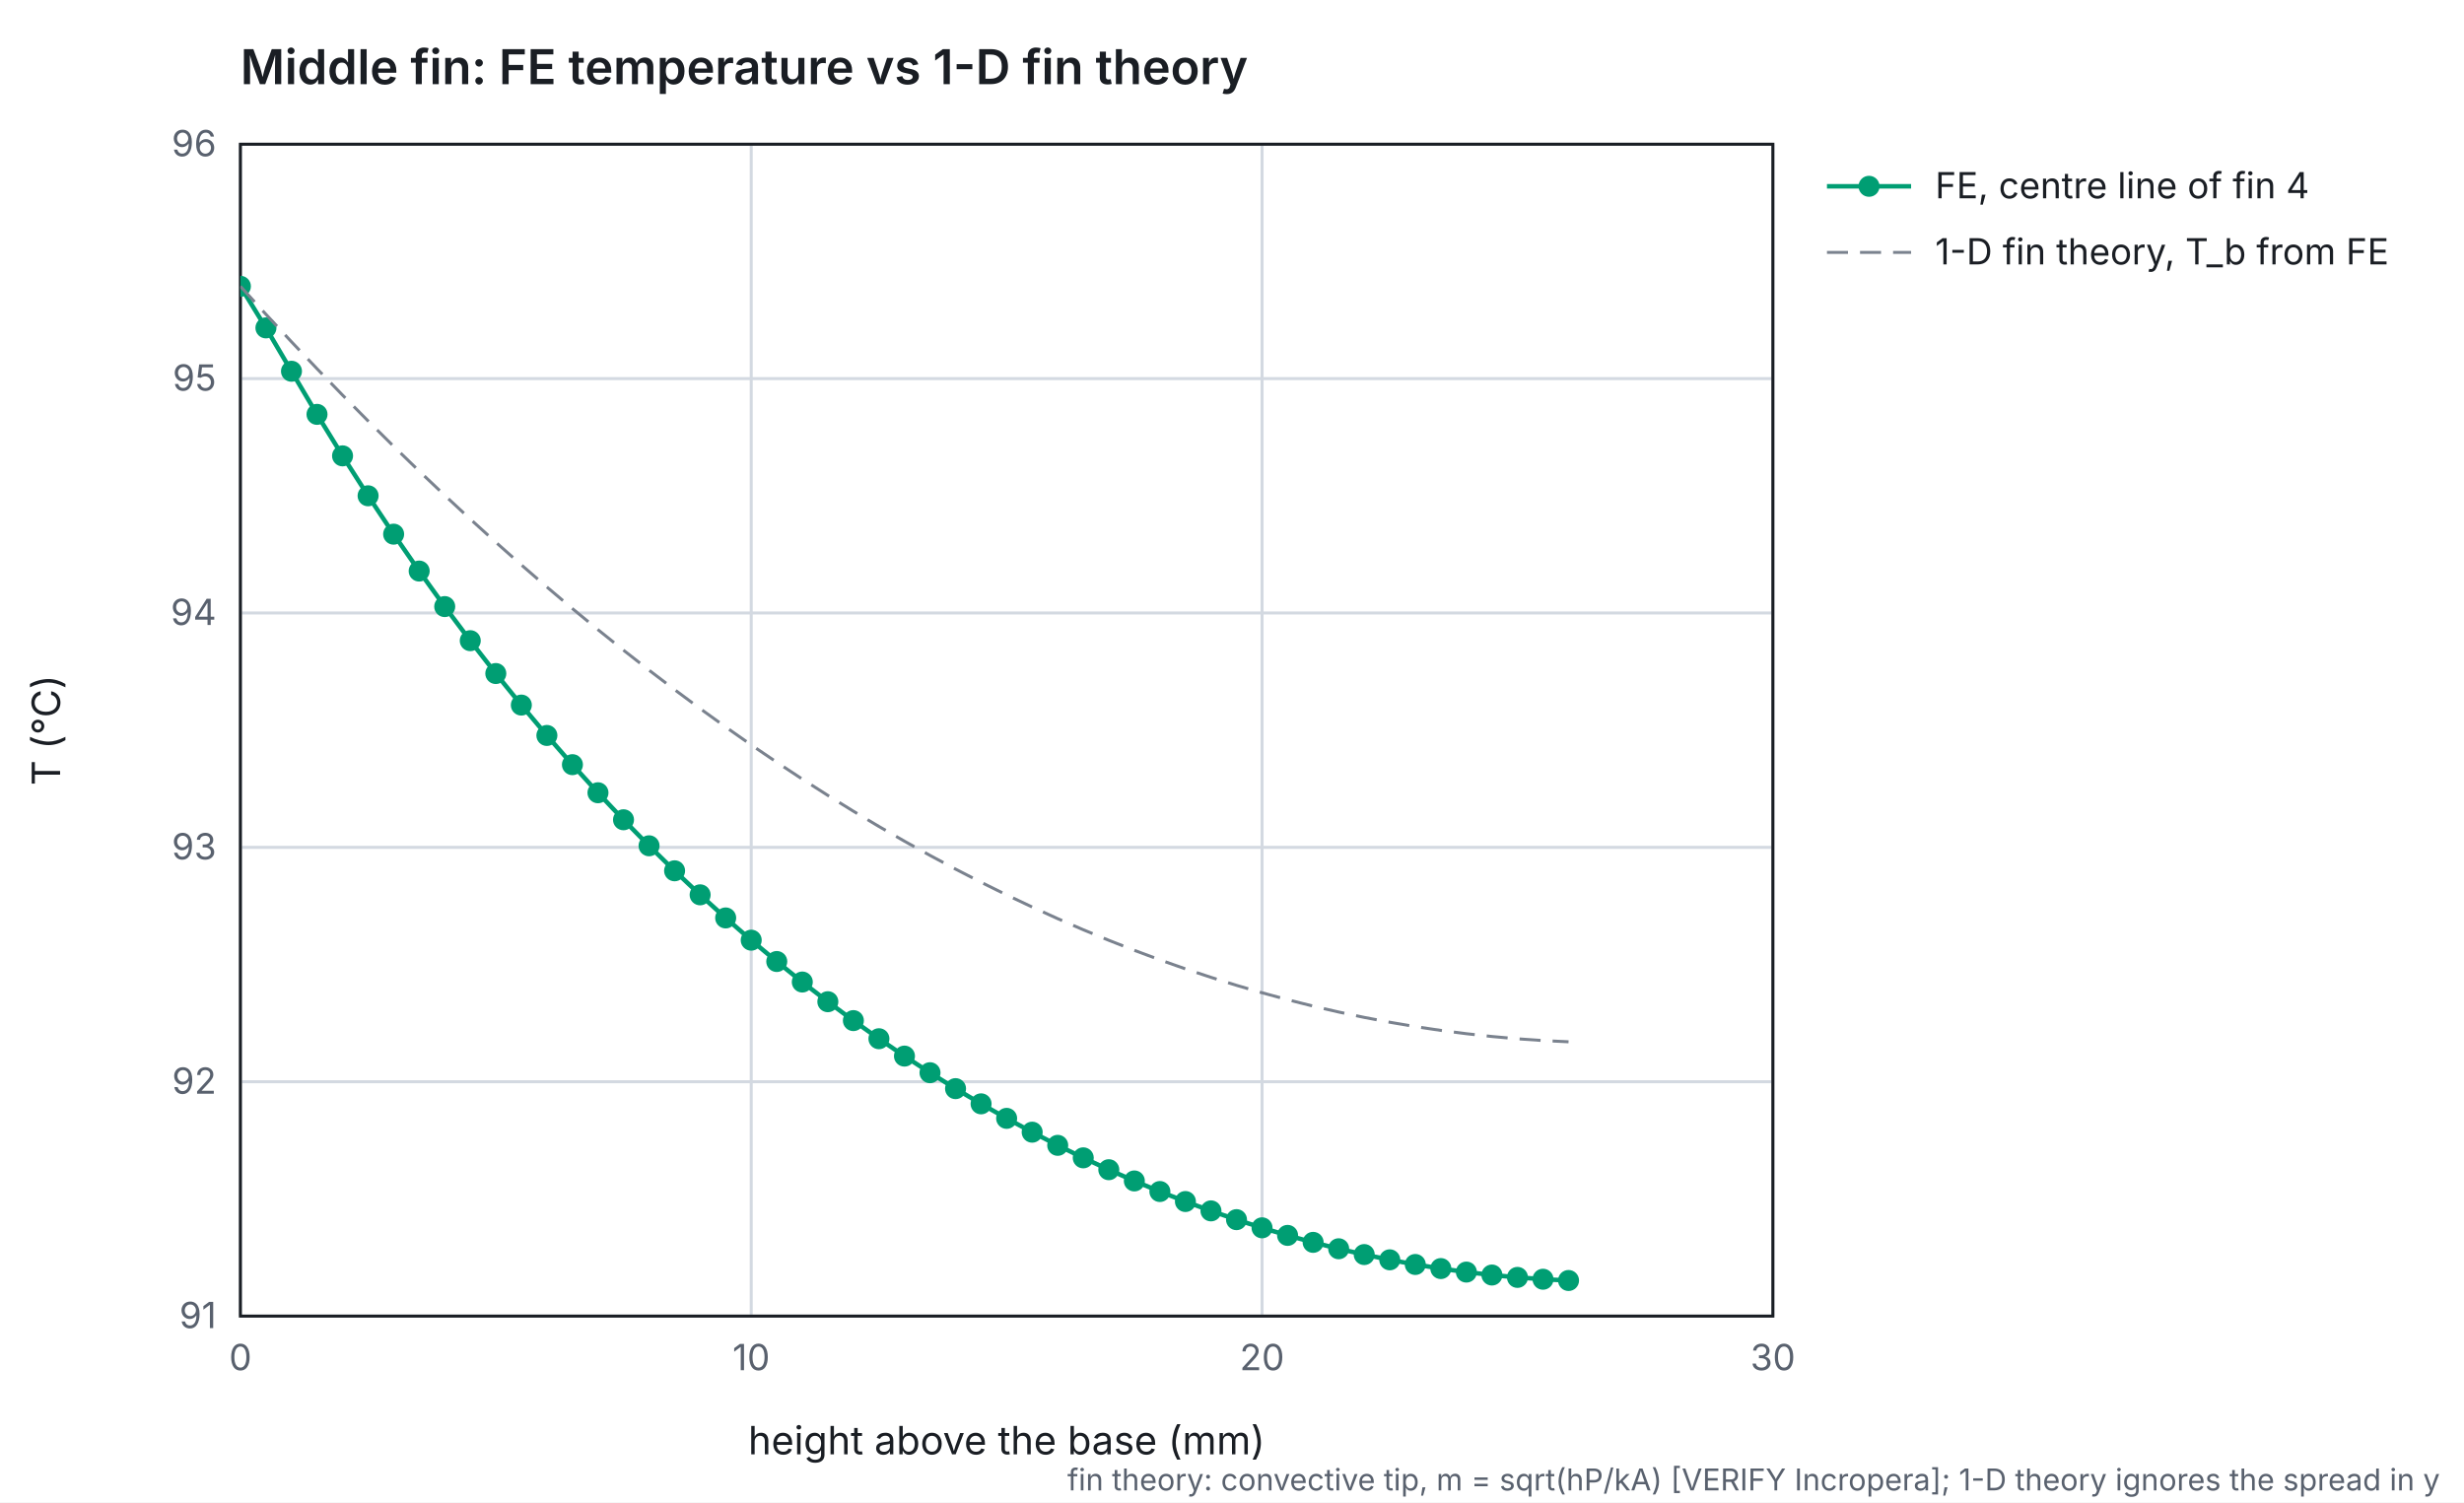
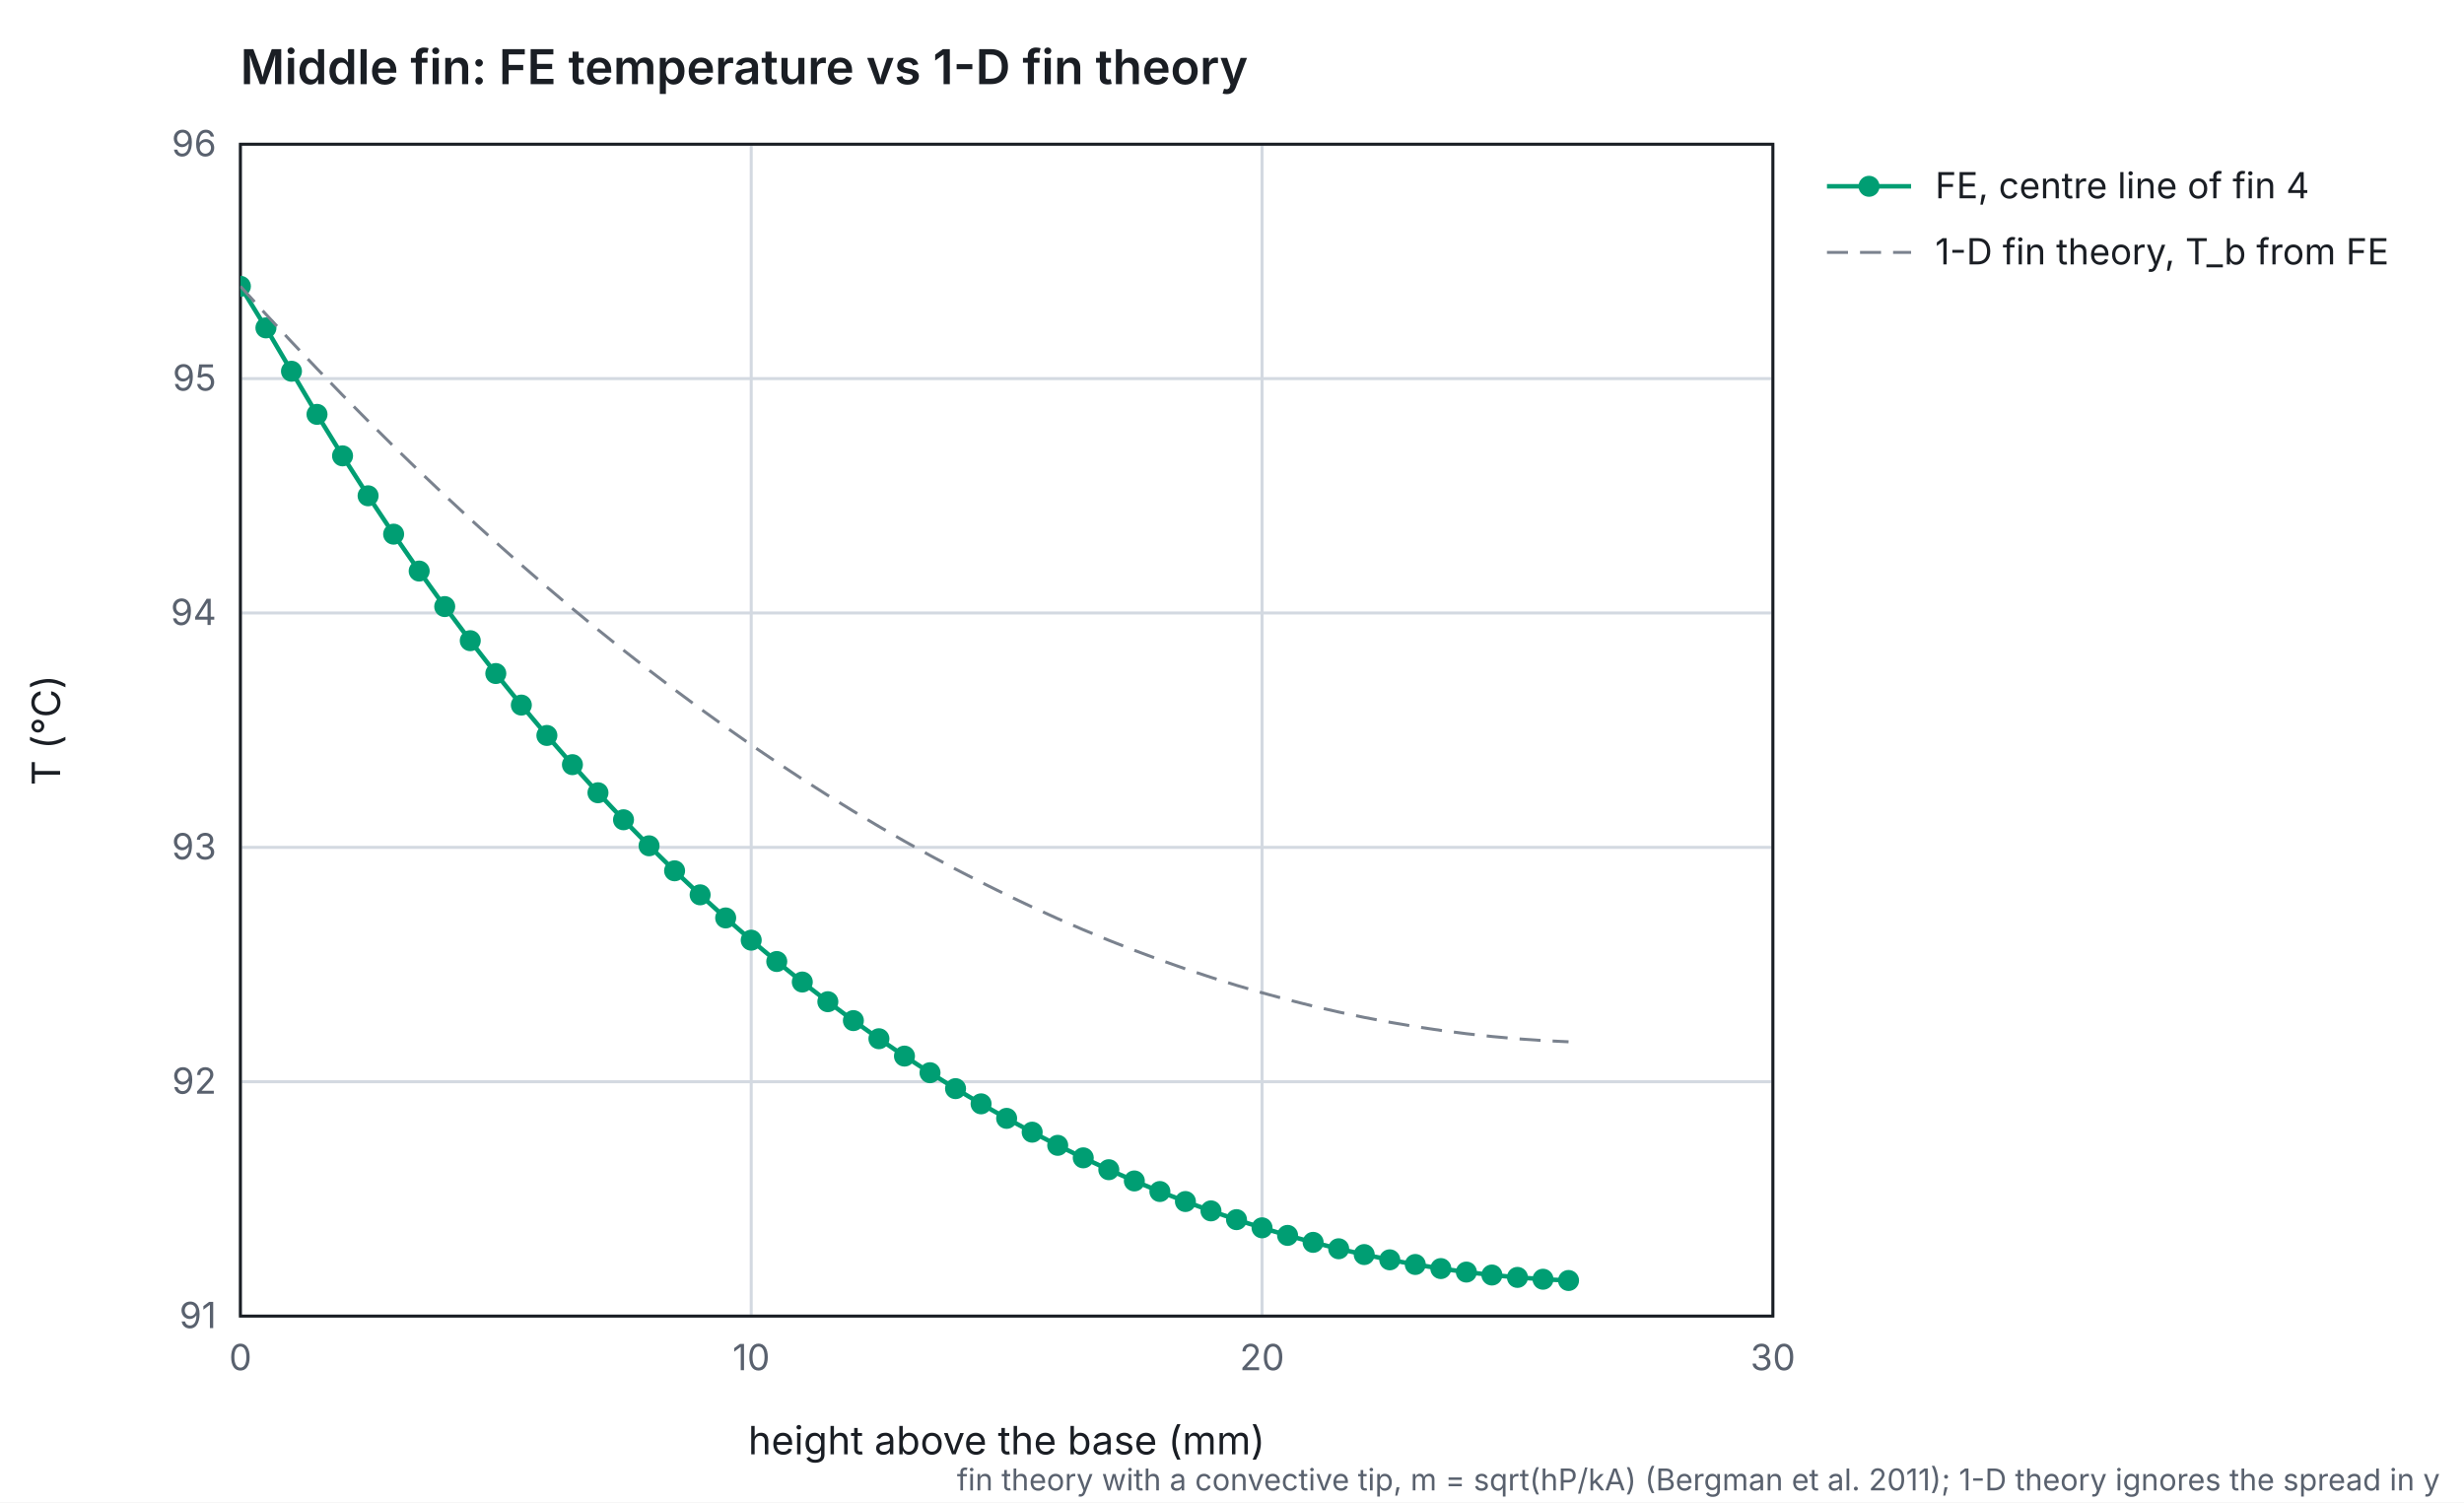
<svg xmlns="http://www.w3.org/2000/svg" width="820" height="500" viewBox="0 0 820 500" font-family="Inter, 'Segoe UI', Arial, sans-serif">
  <rect width="100%" height="100%" fill="#FFFFFF" />
  <defs>
    <clipPath id="plot-area">
      <rect x="80.00" y="48.00" width="510.00" height="390.00" />
    </clipPath>
  </defs>
  <g stroke="#D3D9E1" stroke-width="1">
    <line x1="80.00" y1="48.00" x2="80.00" y2="438.00" />
    <line x1="250.00" y1="48.00" x2="250.00" y2="438.00" />
    <line x1="420.00" y1="48.00" x2="420.00" y2="438.00" />
    <line x1="590.00" y1="48.00" x2="590.00" y2="438.00" />
    <line x1="80.00" y1="438.00" x2="590.00" y2="438.00" />
    <line x1="80.00" y1="360.00" x2="590.00" y2="360.00" />
    <line x1="80.00" y1="282.00" x2="590.00" y2="282.00" />
    <line x1="80.00" y1="204.00" x2="590.00" y2="204.00" />
    <line x1="80.00" y1="126.00" x2="590.00" y2="126.00" />
    <line x1="80.00" y1="48.00" x2="590.00" y2="48.00" />
  </g>
  <g font-size="12" fill="#59616E">
    <text x="80.00" y="456.00" text-anchor="middle">0</text>
    <text x="250.00" y="456.00" text-anchor="middle">10</text>
    <text x="420.00" y="456.00" text-anchor="middle">20</text>
    <text x="590.00" y="456.00" text-anchor="middle">30</text>
    <text x="72.00" y="442.00" text-anchor="end">91</text>
    <text x="72.00" y="364.00" text-anchor="end">92</text>
    <text x="72.00" y="286.00" text-anchor="end">93</text>
    <text x="72.00" y="208.00" text-anchor="end">94</text>
    <text x="72.00" y="130.00" text-anchor="end">95</text>
    <text x="72.00" y="52.00" text-anchor="end">96</text>
  </g>
  <rect x="80.00" y="48.00" width="510.00" height="390.00" fill="none" stroke="#1A1E24" stroke-width="1" />
  <text x="80.00" y="28" font-size="16" font-weight="600" fill="#1A1E24">Middle fin: FE temperature vs 1-D fin theory</text>
  <text x="335.00" y="484.00" font-size="13" text-anchor="middle" fill="#1A1E24">height above the base (mm)</text>
  <text transform="translate(20 243.00) rotate(-90)" font-size="13" text-anchor="middle" fill="#1A1E24">T (°C)</text>
  <g clip-path="url(#plot-area)">
    <polyline fill="none" stroke="#009E73" stroke-width="1.50" stroke-linejoin="round" points="80.00,95.28 88.50,109.12 97.00,123.55 105.50,137.90 114.00,151.71 122.50,165.00 131.00,177.77 139.50,190.05 148.00,201.87 156.50,213.22 165.00,224.15 173.50,234.65 182.00,244.76 190.50,254.48 199.00,263.83 207.50,272.82 216.00,281.48 224.50,289.80 233.00,297.80 241.50,305.49 250.00,312.89 258.50,319.99 267.00,326.82 275.50,333.37 284.00,339.66 292.50,345.69 301.00,351.47 309.50,357.00 318.00,362.30 326.50,367.36 335.00,372.19 343.50,376.79 352.00,381.17 360.50,385.33 369.00,389.28 377.50,393.02 386.00,396.54 394.50,399.87 403.00,402.98 411.50,405.90 420.00,408.62 428.50,411.14 437.00,413.46 445.50,415.59 454.00,417.52 462.50,419.27 471.00,420.82 479.50,422.18 488.00,423.35 496.50,424.33 505.00,425.12 513.50,425.73 522.00,426.15" />
    <circle cx="80.00" cy="95.28" r="3.5" fill="#009E73" />
    <circle cx="88.50" cy="109.12" r="3.5" fill="#009E73" />
    <circle cx="97.00" cy="123.55" r="3.5" fill="#009E73" />
    <circle cx="105.50" cy="137.90" r="3.5" fill="#009E73" />
    <circle cx="114.00" cy="151.71" r="3.5" fill="#009E73" />
    <circle cx="122.50" cy="165.00" r="3.5" fill="#009E73" />
    <circle cx="131.00" cy="177.77" r="3.5" fill="#009E73" />
    <circle cx="139.50" cy="190.05" r="3.5" fill="#009E73" />
    <circle cx="148.00" cy="201.87" r="3.5" fill="#009E73" />
    <circle cx="156.50" cy="213.22" r="3.5" fill="#009E73" />
    <circle cx="165.00" cy="224.15" r="3.5" fill="#009E73" />
    <circle cx="173.50" cy="234.65" r="3.5" fill="#009E73" />
    <circle cx="182.00" cy="244.76" r="3.5" fill="#009E73" />
    <circle cx="190.50" cy="254.48" r="3.5" fill="#009E73" />
    <circle cx="199.00" cy="263.83" r="3.5" fill="#009E73" />
    <circle cx="207.50" cy="272.82" r="3.5" fill="#009E73" />
    <circle cx="216.00" cy="281.48" r="3.5" fill="#009E73" />
    <circle cx="224.50" cy="289.80" r="3.5" fill="#009E73" />
    <circle cx="233.00" cy="297.80" r="3.5" fill="#009E73" />
    <circle cx="241.50" cy="305.49" r="3.5" fill="#009E73" />
    <circle cx="250.00" cy="312.89" r="3.5" fill="#009E73" />
    <circle cx="258.50" cy="319.99" r="3.5" fill="#009E73" />
    <circle cx="267.00" cy="326.82" r="3.5" fill="#009E73" />
    <circle cx="275.50" cy="333.37" r="3.5" fill="#009E73" />
    <circle cx="284.00" cy="339.66" r="3.5" fill="#009E73" />
    <circle cx="292.50" cy="345.69" r="3.5" fill="#009E73" />
    <circle cx="301.00" cy="351.47" r="3.5" fill="#009E73" />
    <circle cx="309.50" cy="357.00" r="3.5" fill="#009E73" />
    <circle cx="318.00" cy="362.30" r="3.5" fill="#009E73" />
    <circle cx="326.50" cy="367.36" r="3.5" fill="#009E73" />
    <circle cx="335.00" cy="372.19" r="3.5" fill="#009E73" />
    <circle cx="343.50" cy="376.79" r="3.5" fill="#009E73" />
    <circle cx="352.00" cy="381.17" r="3.5" fill="#009E73" />
    <circle cx="360.50" cy="385.33" r="3.5" fill="#009E73" />
    <circle cx="369.00" cy="389.28" r="3.5" fill="#009E73" />
    <circle cx="377.50" cy="393.02" r="3.5" fill="#009E73" />
    <circle cx="386.00" cy="396.54" r="3.5" fill="#009E73" />
    <circle cx="394.50" cy="399.87" r="3.5" fill="#009E73" />
    <circle cx="403.00" cy="402.98" r="3.5" fill="#009E73" />
    <circle cx="411.50" cy="405.90" r="3.5" fill="#009E73" />
    <circle cx="420.00" cy="408.62" r="3.5" fill="#009E73" />
    <circle cx="428.50" cy="411.14" r="3.5" fill="#009E73" />
    <circle cx="437.00" cy="413.46" r="3.5" fill="#009E73" />
    <circle cx="445.50" cy="415.59" r="3.5" fill="#009E73" />
    <circle cx="454.00" cy="417.52" r="3.5" fill="#009E73" />
    <circle cx="462.50" cy="419.27" r="3.5" fill="#009E73" />
    <circle cx="471.00" cy="420.82" r="3.5" fill="#009E73" />
    <circle cx="479.50" cy="422.18" r="3.5" fill="#009E73" />
    <circle cx="488.00" cy="423.35" r="3.5" fill="#009E73" />
    <circle cx="496.50" cy="424.33" r="3.5" fill="#009E73" />
    <circle cx="505.00" cy="425.12" r="3.5" fill="#009E73" />
    <circle cx="513.50" cy="425.73" r="3.5" fill="#009E73" />
    <circle cx="522.00" cy="426.15" r="3.5" fill="#009E73" />
    <polyline fill="none" stroke="#7A828E" stroke-width="1.00" stroke-linejoin="round" stroke-dasharray="7 4" points="80.00,95.28 88.50,104.60 97.00,113.75 105.50,122.71 114.00,131.50 122.50,140.10 131.00,148.53 139.50,156.78 148.00,164.85 156.50,172.75 165.00,180.46 173.50,188.00 182.00,195.36 190.50,202.55 199.00,209.56 207.50,216.39 216.00,223.04 224.50,229.52 233.00,235.83 241.50,241.95 250.00,247.91 258.50,253.68 267.00,259.29 275.50,264.71 284.00,269.97 292.50,275.05 301.00,279.95 309.50,284.68 318.00,289.24 326.50,293.62 335.00,297.83 343.50,301.86 352.00,305.73 360.50,309.42 369.00,312.93 377.50,316.27 386.00,319.44 394.50,322.44 403.00,325.26 411.50,327.92 420.00,330.39 428.50,332.70 437.00,334.84 445.50,336.80 454.00,338.59 462.50,340.20 471.00,341.65 479.50,342.92 488.00,344.02 496.50,344.95 505.00,345.71 513.50,346.30 522.00,346.71" />
  </g>
-   <text x="812.00" y="496.00" font-size="10" text-anchor="end" fill="#59616E">fin theory: convective tip, m = sqrt(hP/kA) [VERIFY Incropera]; 1-D theory ignores the spread in y</text>
+   <text x="812.00" y="496.00" font-size="10" text-anchor="end" fill="#59616E">fin theory with a convective tip, m = sqrt(hP/kA) (Bergman et al. 2011); 1-D theory ignores the spread in y</text>
  <g font-size="12" fill="#1A1E24">
    <line x1="608.00" y1="62.00" x2="636.00" y2="62.00" fill="none" stroke="#009E73" stroke-width="1.50" stroke-linejoin="round" />
    <circle cx="622.00" cy="62.00" r="3.5" fill="#009E73" />
    <text x="644.00" y="66.00">FE, centre line of fin 4</text>
    <line x1="608.00" y1="84.00" x2="636.00" y2="84.00" fill="none" stroke="#7A828E" stroke-width="1.00" stroke-linejoin="round" stroke-dasharray="7 4" />
    <text x="644.00" y="88.00">1-D fin theory, T_b from FE</text>
  </g>
</svg>
